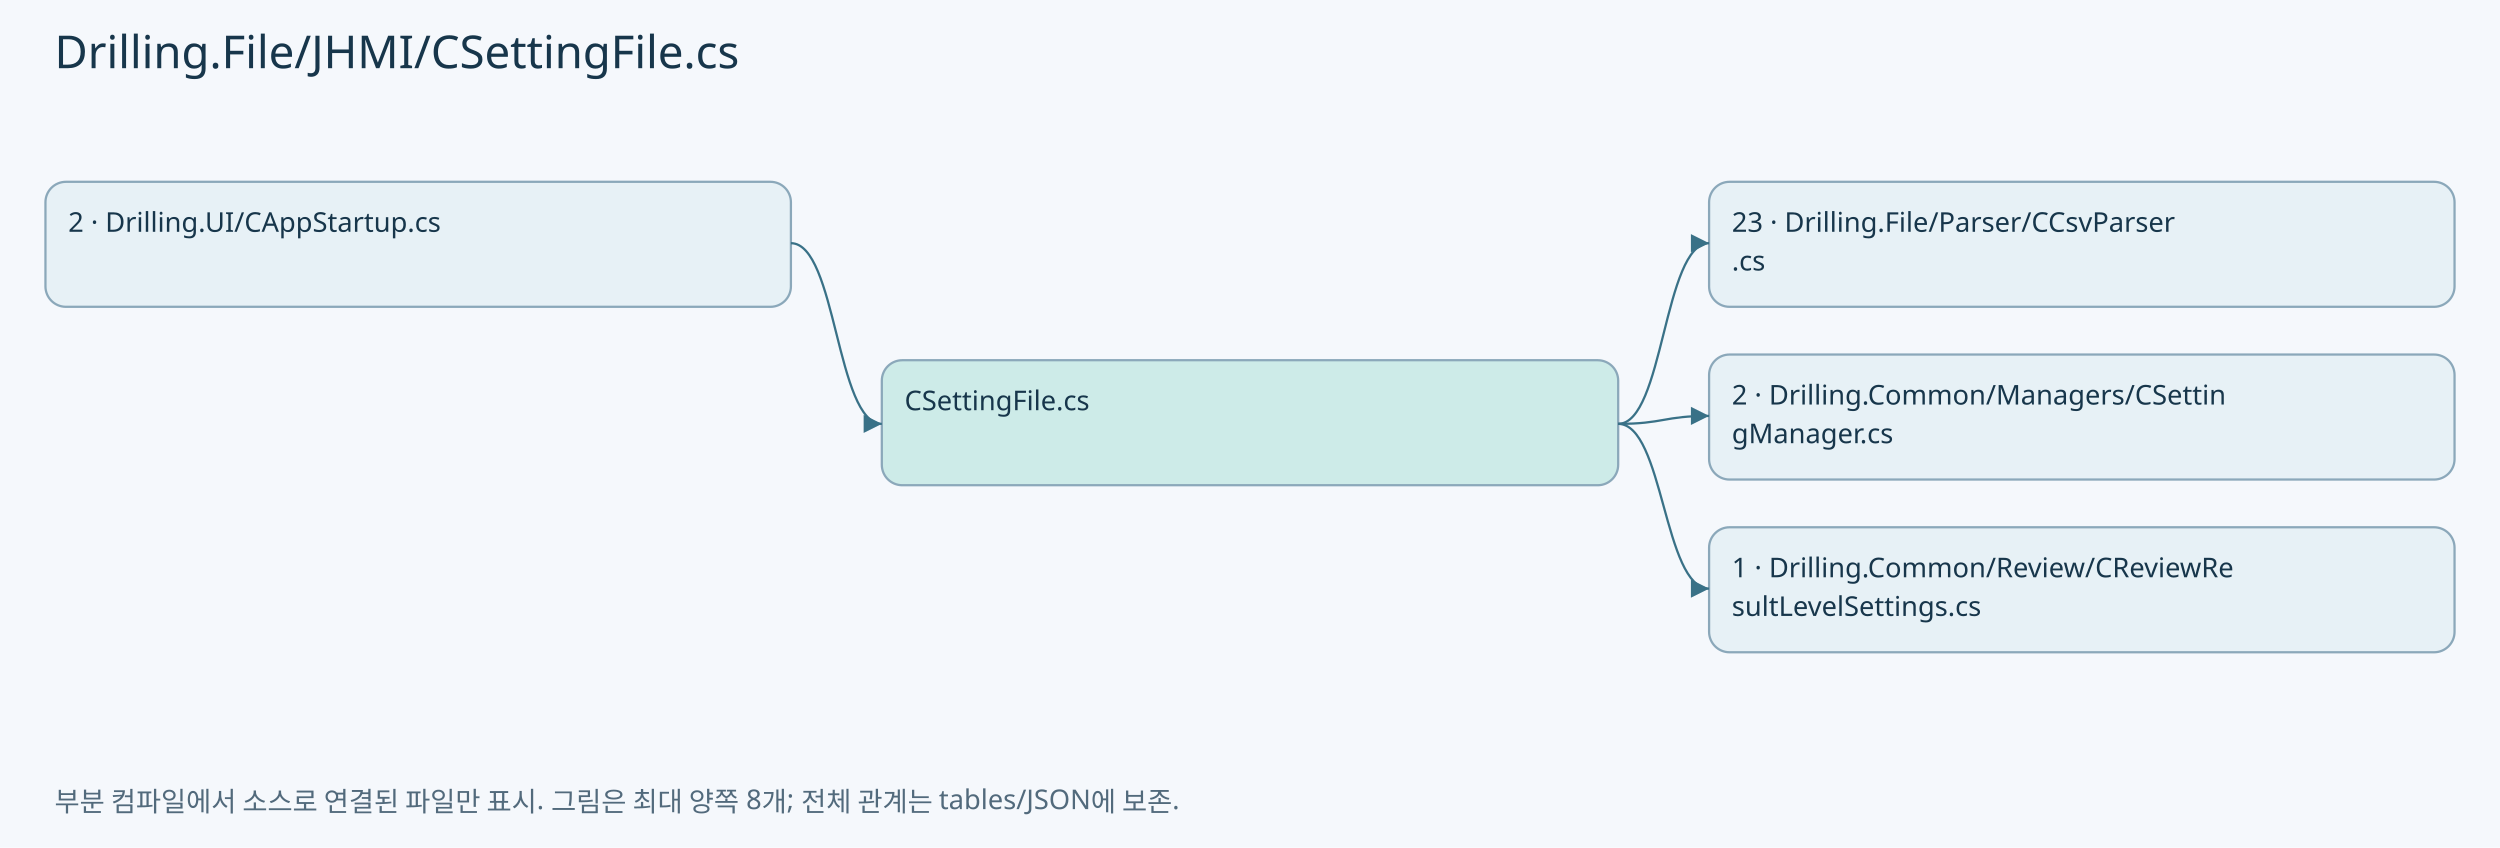
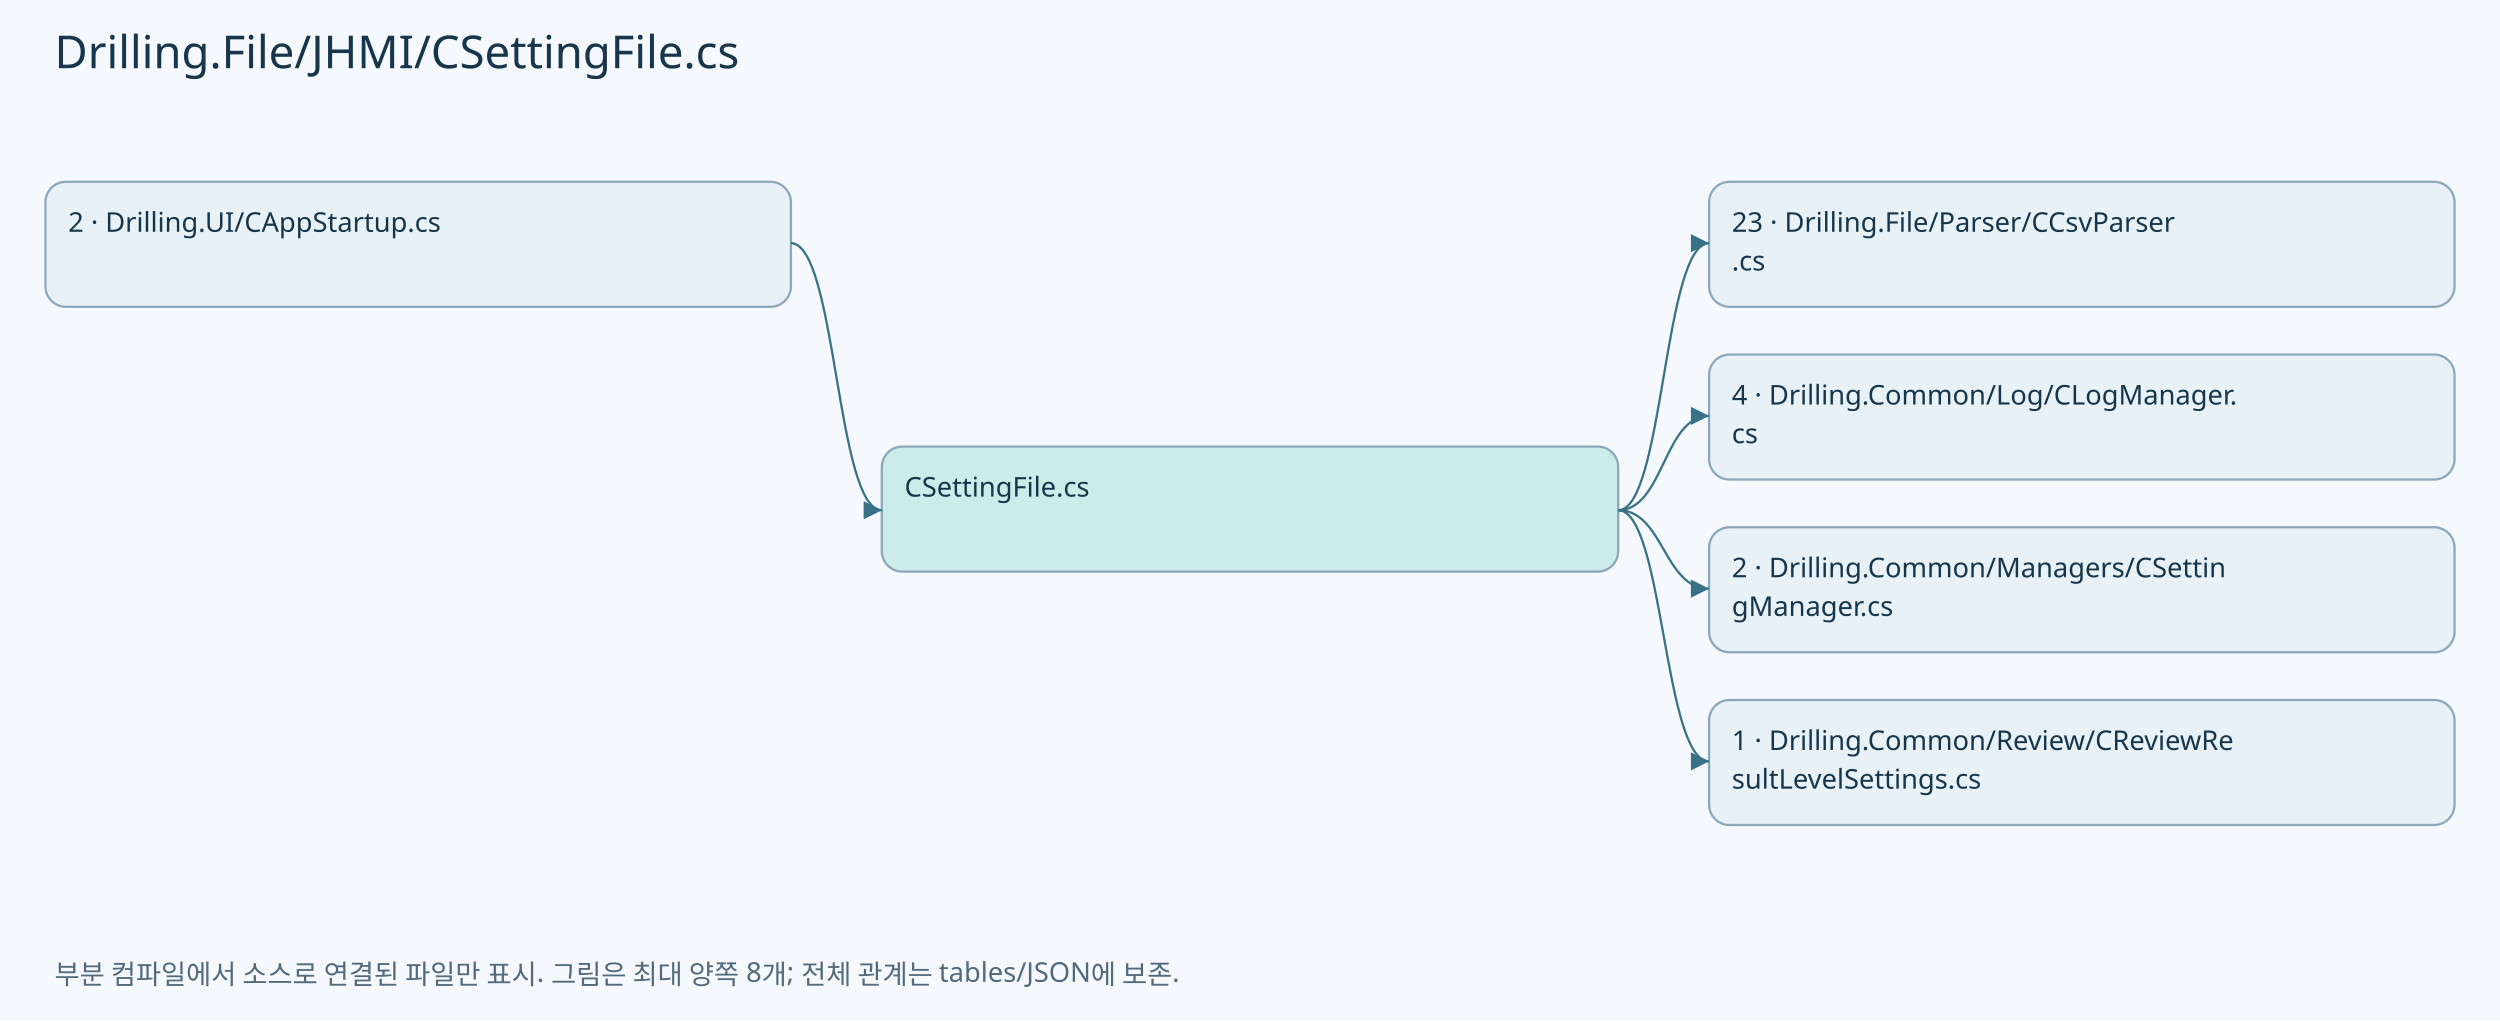
- <svg xmlns="http://www.w3.org/2000/svg" width="1100" height="373" viewBox="0 0 1100 373" role="img" aria-label="Drilling.File/JHMI/CSettingFile.cs">
+ <svg xmlns="http://www.w3.org/2000/svg" width="1100" height="449" viewBox="0 0 1100 449" role="img" aria-label="Drilling.File/JHMI/CSettingFile.cs">
  <defs>
    <marker id="a" markerWidth="9" markerHeight="9" refX="8" refY="4" orient="auto">
      <path d="M0 0L8 4L0 8" fill="#397187" />
    </marker>
  </defs>
-   <rect width="1100" height="373" fill="#f5f8fc" />
+   <rect width="1100" height="449" fill="#f5f8fc" />
  <text x="24" y="30" font-family="Segoe UI,sans-serif" font-size="20" fill="#17364b">Drilling.File/JHMI/CSettingFile.cs</text>
-   <rect x="388" y="158.5" width="324" height="55" rx="9" fill="#cdebe8" stroke="#8ba8ba" />
-   <text x="398" y="180.5" font-family="Segoe UI,sans-serif" font-size="12" fill="#17364b">CSettingFile.cs</text>
+   <rect x="388" y="196.5" width="324" height="55" rx="9" fill="#cdebe8" stroke="#8ba8ba" />
+   <text x="398" y="218.5" font-family="Segoe UI,sans-serif" font-size="12" fill="#17364b">CSettingFile.cs</text>
  <rect x="20" y="80" width="328" height="55" rx="9" fill="#e7f1f6" stroke="#8ba8ba" />
  <text x="30" y="102" font-family="Segoe UI,sans-serif" font-size="12" fill="#17364b">2 · Drilling.UI/CAppStartup.cs</text>
-   <path d="M348 107C368.0 107,368.0 186.5,388 186.5" fill="none" stroke="#397187" marker-end="url(#a)" />
+   <path d="M348 107C368.0 107,368.0 224.5,388 224.5" fill="none" stroke="#397187" marker-end="url(#a)" />
  <rect x="752" y="80" width="328" height="55" rx="9" fill="#e7f1f6" stroke="#8ba8ba" />
  <text x="762" y="102" font-family="Segoe UI,sans-serif" font-size="12" fill="#17364b">23 · Drilling.File/Parser/CCsvParser</text>
  <text x="762" y="119" font-family="Segoe UI,sans-serif" font-size="12" fill="#17364b">.cs</text>
-   <path d="M712 186.5C732.0 186.5,732.0 107,752 107" fill="none" stroke="#397187" marker-end="url(#a)" />
+   <path d="M712 224.5C732.0 224.5,732.0 107,752 107" fill="none" stroke="#397187" marker-end="url(#a)" />
  <rect x="752" y="156" width="328" height="55" rx="9" fill="#e7f1f6" stroke="#8ba8ba" />
-   <text x="762" y="178" font-family="Segoe UI,sans-serif" font-size="12" fill="#17364b">2 · Drilling.Common/Managers/CSettin</text>
-   <text x="762" y="195" font-family="Segoe UI,sans-serif" font-size="12" fill="#17364b">gManager.cs</text>
-   <path d="M712 186.5C732.0 186.5,732.0 183,752 183" fill="none" stroke="#397187" marker-end="url(#a)" />
+   <text x="762" y="178" font-family="Segoe UI,sans-serif" font-size="12" fill="#17364b">4 · Drilling.Common/Log/CLogManager.</text>
+   <text x="762" y="195" font-family="Segoe UI,sans-serif" font-size="12" fill="#17364b">cs</text>
+   <path d="M712 224.5C732.0 224.5,732.0 183,752 183" fill="none" stroke="#397187" marker-end="url(#a)" />
  <rect x="752" y="232" width="328" height="55" rx="9" fill="#e7f1f6" stroke="#8ba8ba" />
-   <text x="762" y="254" font-family="Segoe UI,sans-serif" font-size="12" fill="#17364b">1 · Drilling.Common/Review/CReviewRe</text>
-   <text x="762" y="271" font-family="Segoe UI,sans-serif" font-size="12" fill="#17364b">sultLevelSettings.cs</text>
-   <path d="M712 186.5C732.0 186.5,732.0 259,752 259" fill="none" stroke="#397187" marker-end="url(#a)" />
-   <text x="24" y="357" font-family="Segoe UI,sans-serif" font-size="12" fill="#526a7c">부분 컴파일에서 소스로 연결된 파일만 표시. 그림은 최대 양쪽 8개; 전체 관계는 tables/JSON에 보존.</text>
+   <text x="762" y="254" font-family="Segoe UI,sans-serif" font-size="12" fill="#17364b">2 · Drilling.Common/Managers/CSettin</text>
+   <text x="762" y="271" font-family="Segoe UI,sans-serif" font-size="12" fill="#17364b">gManager.cs</text>
+   <path d="M712 224.5C732.0 224.5,732.0 259,752 259" fill="none" stroke="#397187" marker-end="url(#a)" />
+   <rect x="752" y="308" width="328" height="55" rx="9" fill="#e7f1f6" stroke="#8ba8ba" />
+   <text x="762" y="330" font-family="Segoe UI,sans-serif" font-size="12" fill="#17364b">1 · Drilling.Common/Review/CReviewRe</text>
+   <text x="762" y="347" font-family="Segoe UI,sans-serif" font-size="12" fill="#17364b">sultLevelSettings.cs</text>
+   <path d="M712 224.5C732.0 224.5,732.0 335,752 335" fill="none" stroke="#397187" marker-end="url(#a)" />
+   <text x="24" y="433" font-family="Segoe UI,sans-serif" font-size="12" fill="#526a7c">부분 컴파일에서 소스로 연결된 파일만 표시. 그림은 최대 양쪽 8개; 전체 관계는 tables/JSON에 보존.</text>
</svg>
